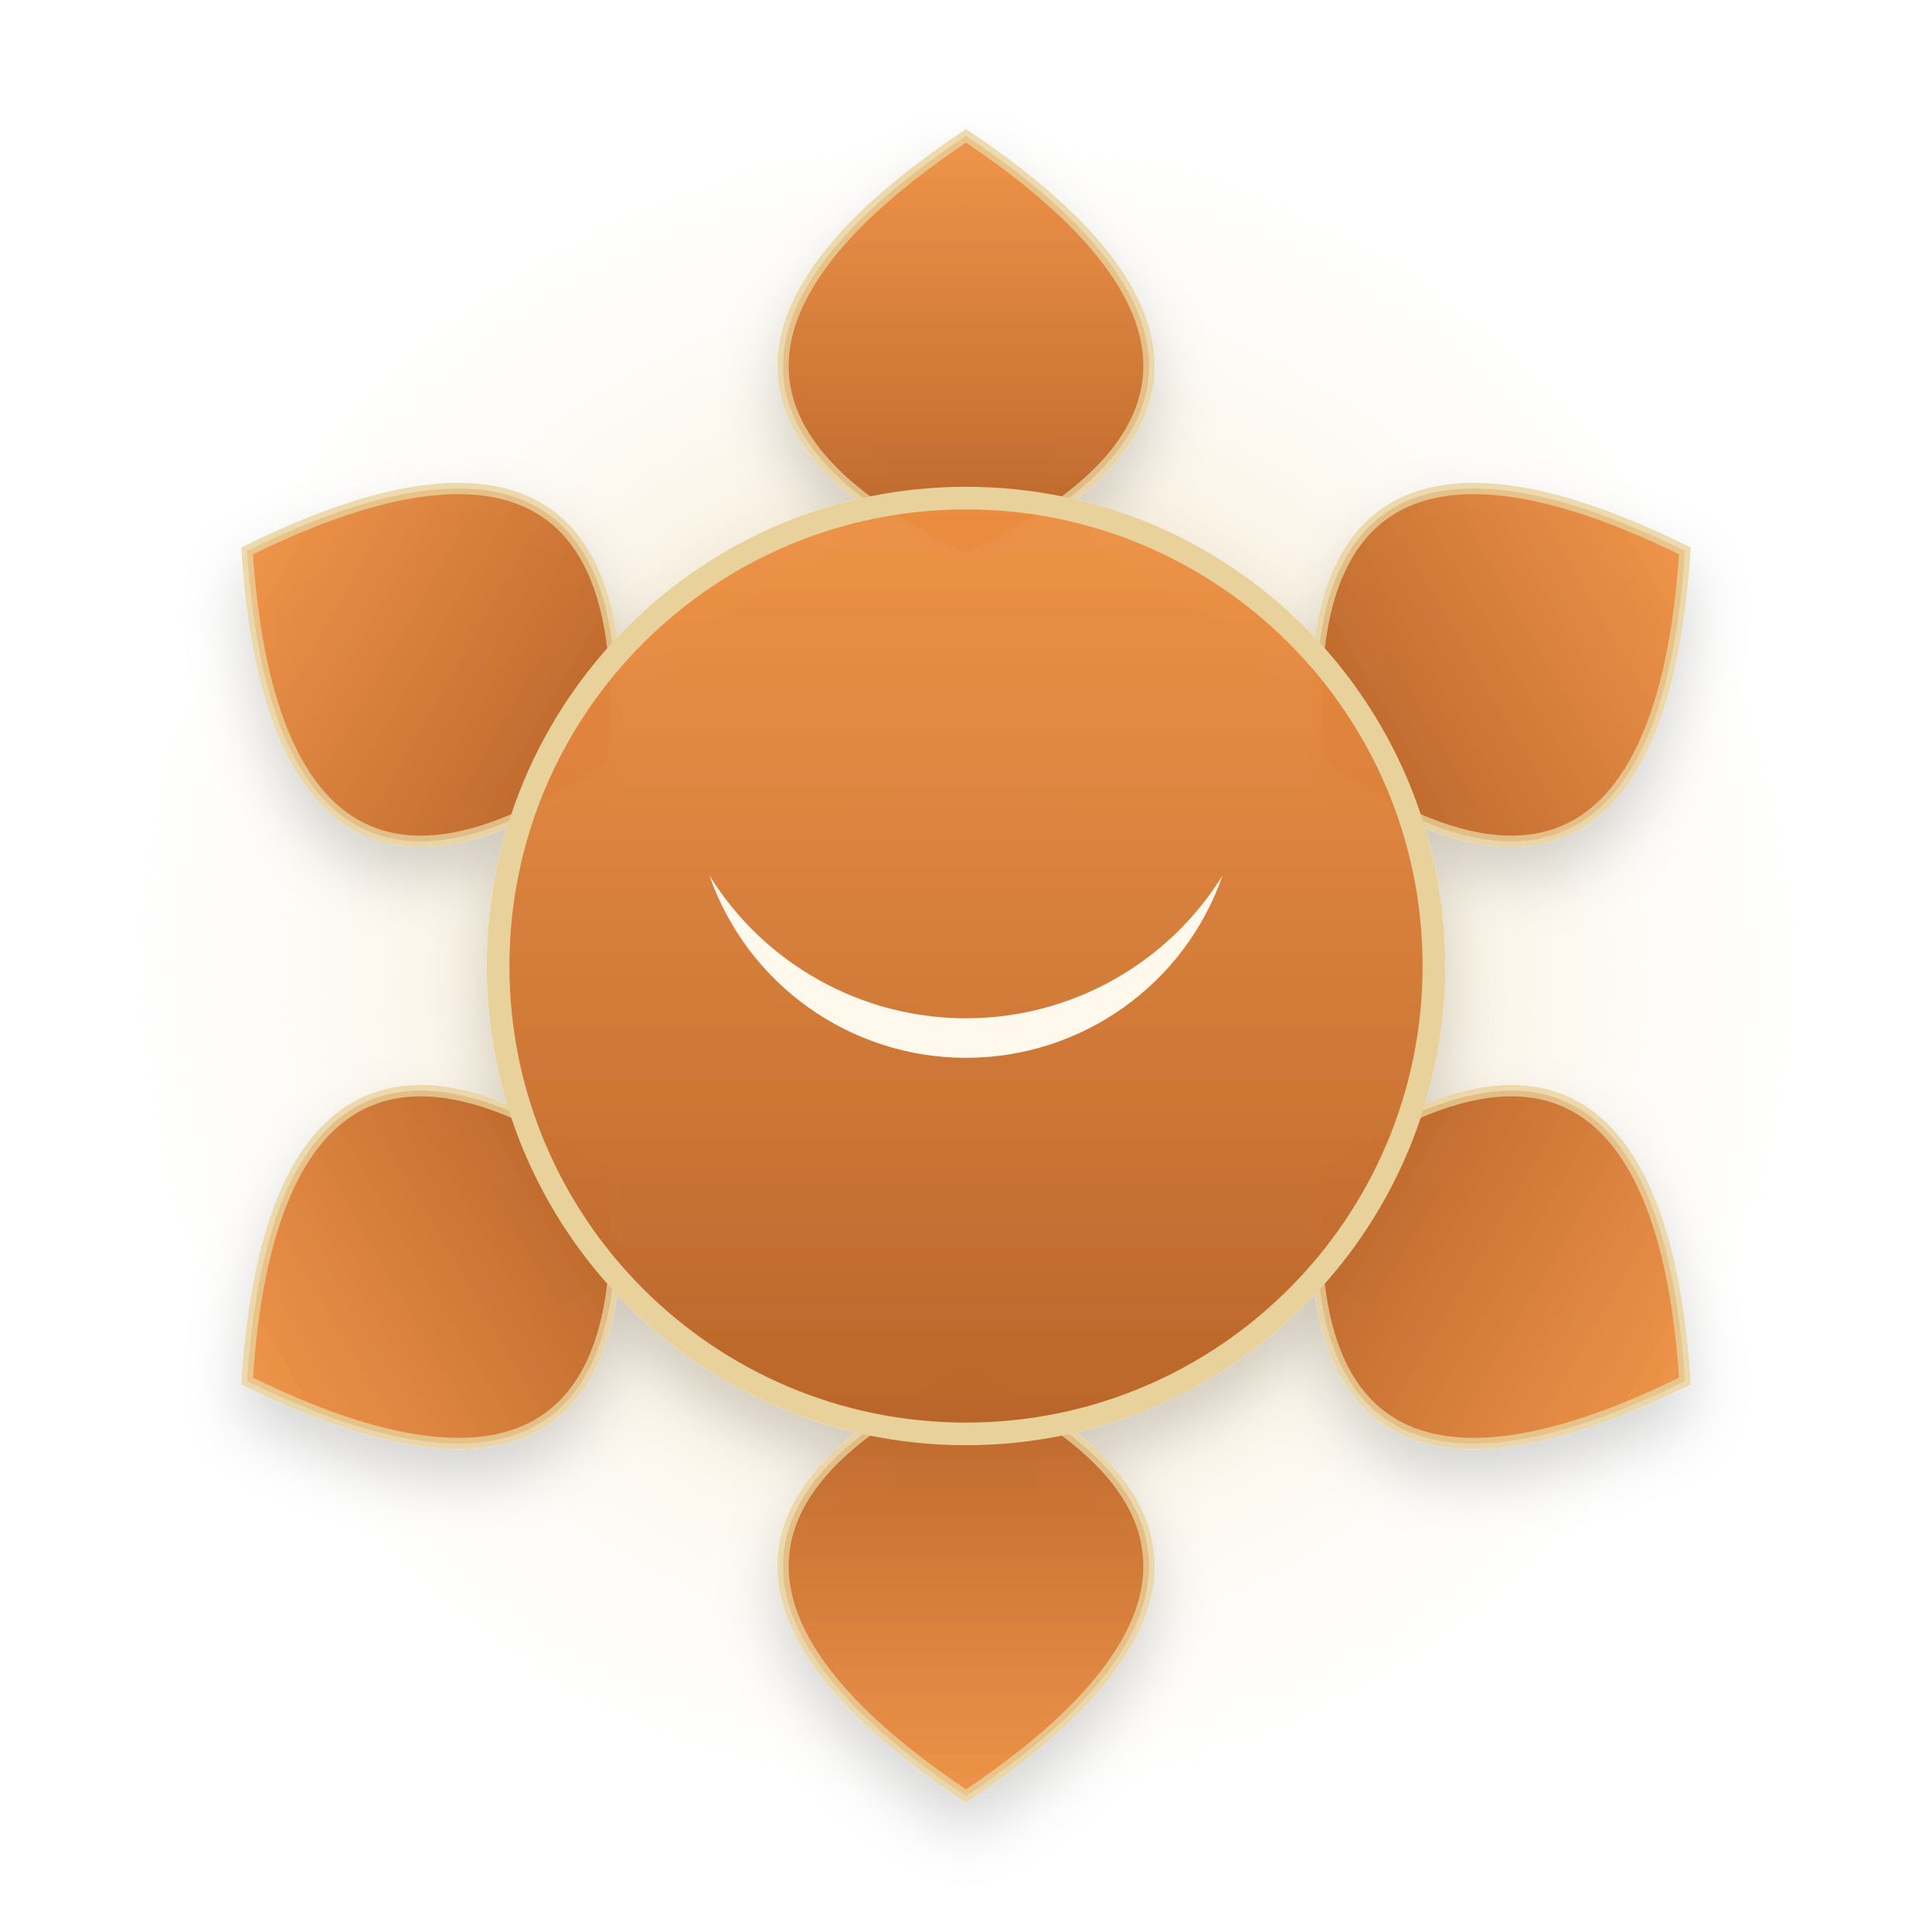
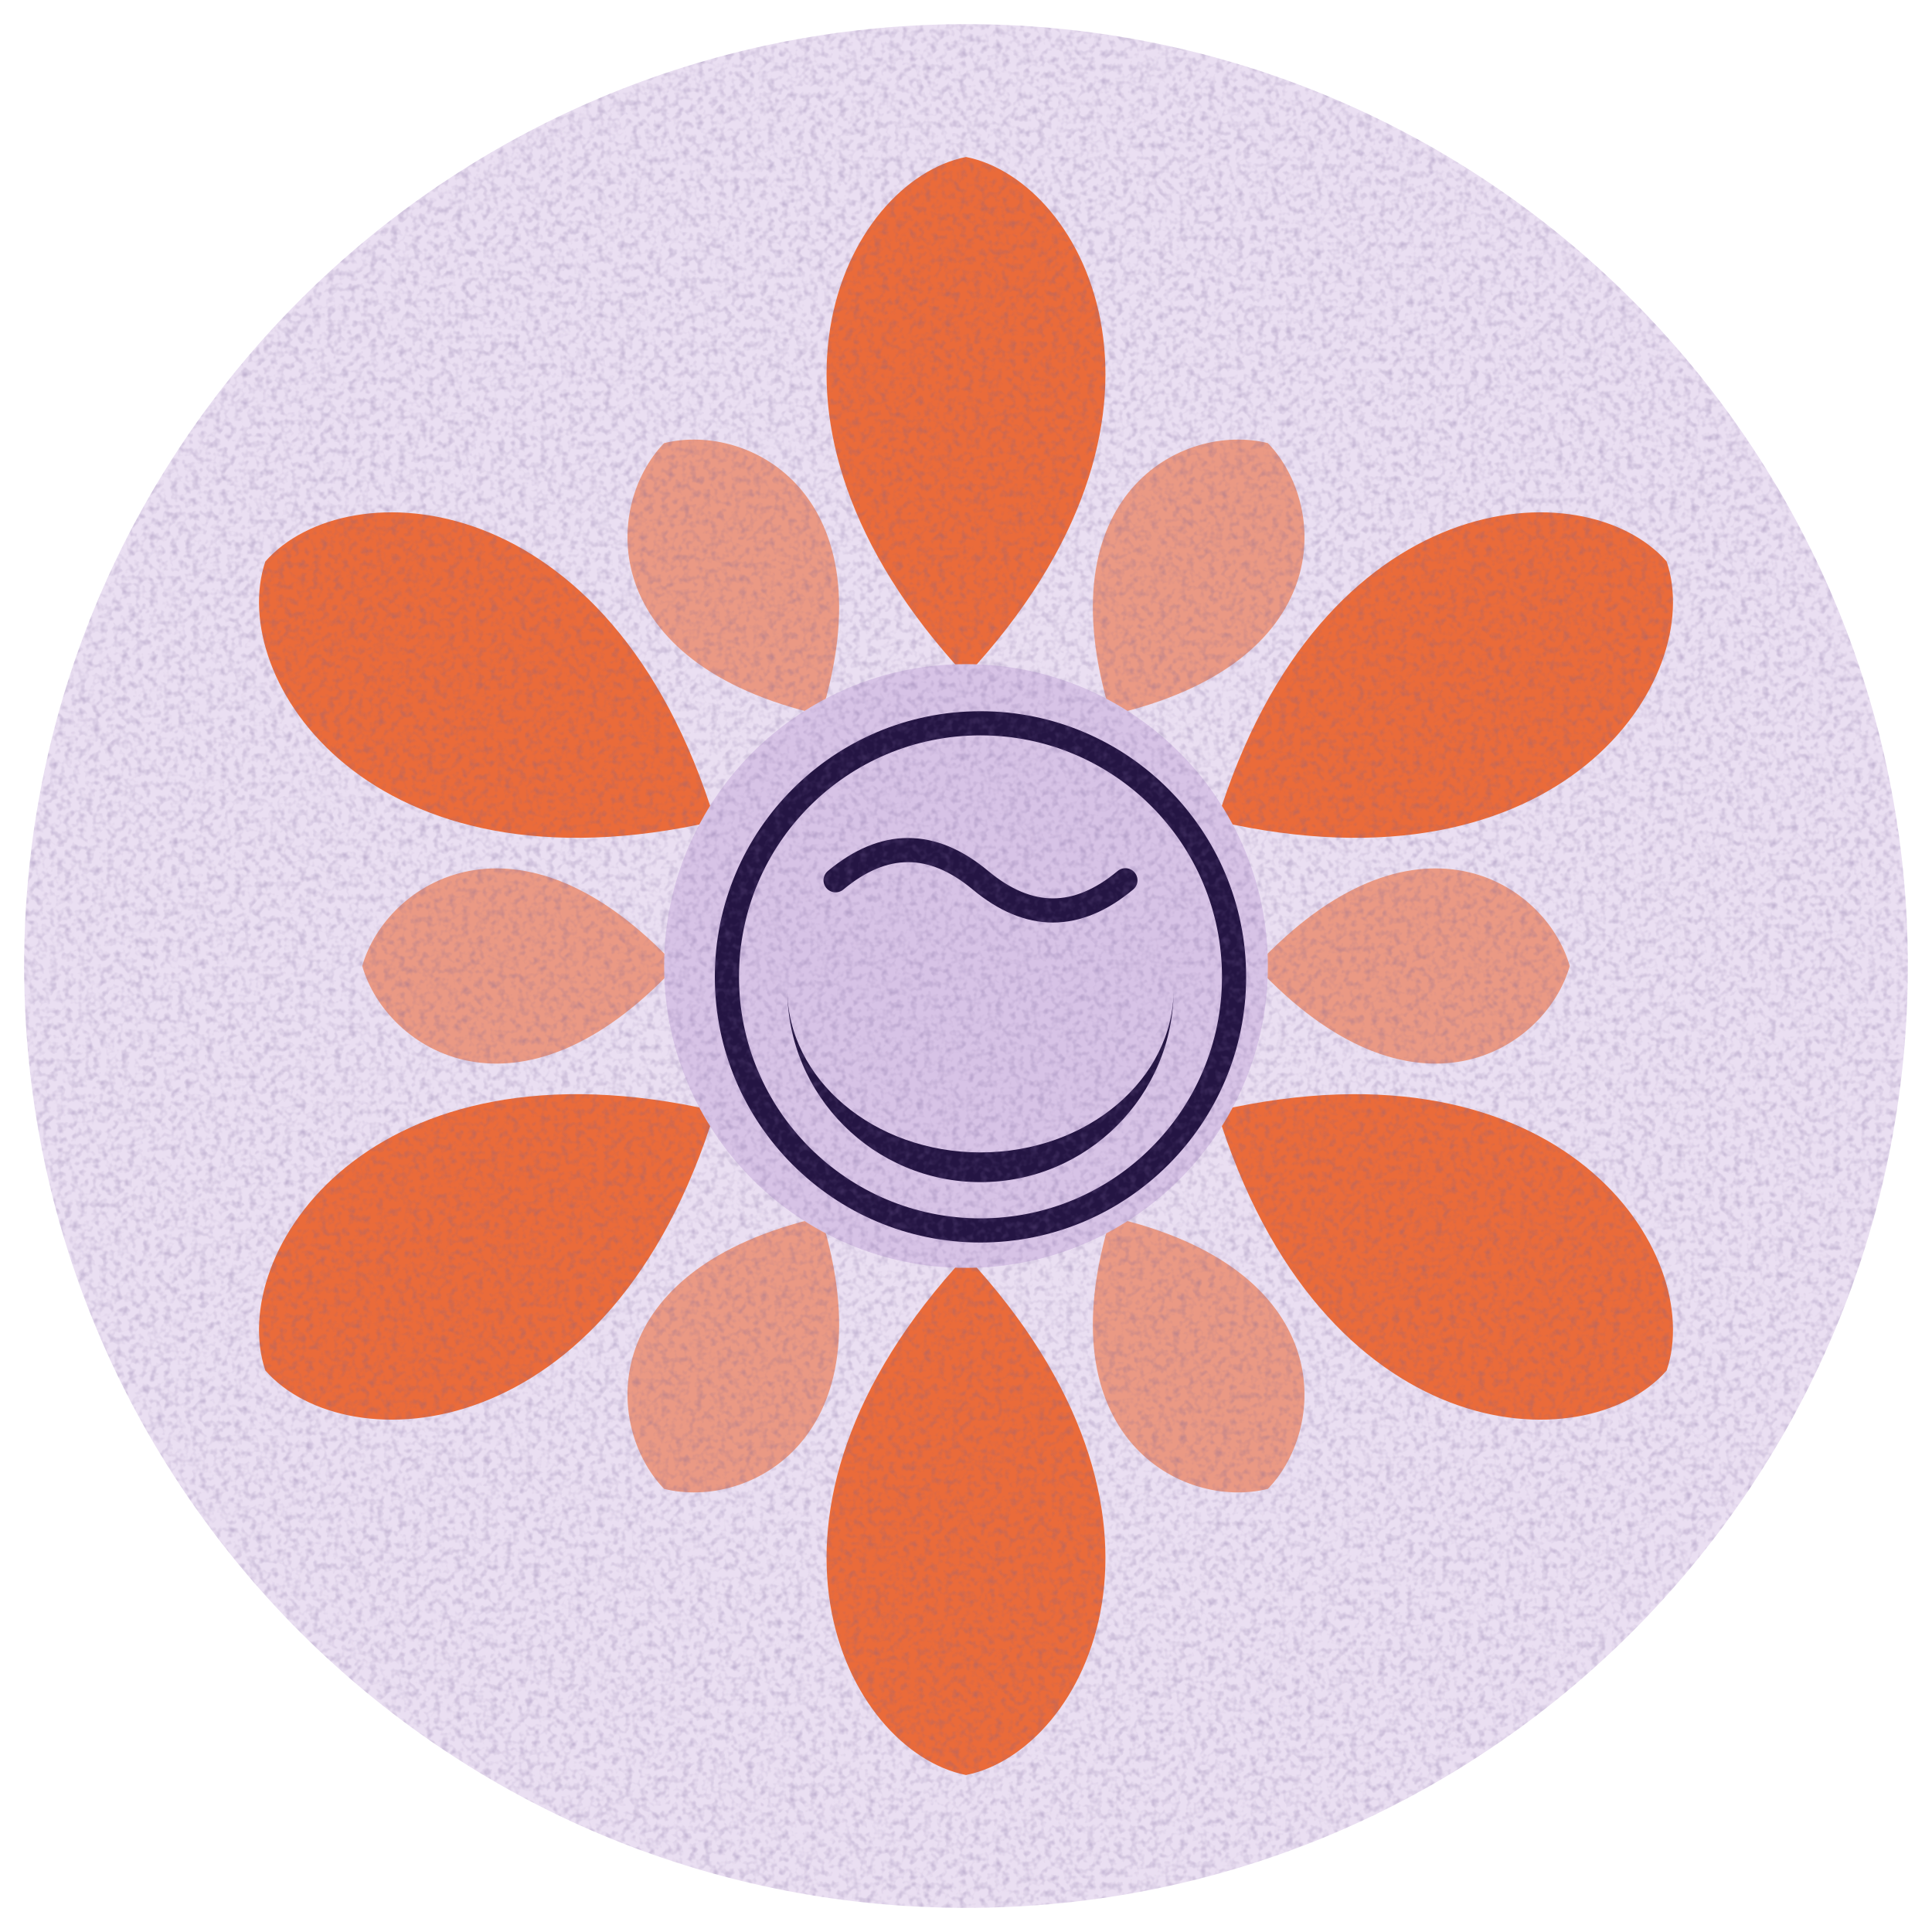
- <svg xmlns="http://www.w3.org/2000/svg" width="256" height="256" viewBox="0 0 256 256" role="img" aria-labelledby="title desc">
+ <svg xmlns="http://www.w3.org/2000/svg" width="320" height="320" viewBox="0 0 320 320" role="img" aria-labelledby="ch-sacral-t ch-sacral-d">
  <defs>
-     <radialGradient id="halo">
-       <stop stop-color="#fff" stop-opacity=".92" />
-       <stop offset=".55" stop-color="#F6E6C7" stop-opacity=".45" />
-       <stop offset="1" stop-color="#fff" stop-opacity="0" />
-     </radialGradient>
-     <linearGradient id="petal" x1="0" y1="0" x2="0" y2="1">
-       <stop stop-color="#EE8F43" stop-opacity=".95" />
-       <stop offset="1" stop-color="#B9652A" />
-     </linearGradient>
-     <filter id="shadow" x="-20%" y="-20%" width="140%" height="150%">
-       <feGaussianBlur in="SourceAlpha" stdDeviation="4" />
-       <feOffset dy="4" />
-       <feComponentTransfer>
-         <feFuncA type="linear" slope=".17" />
-       </feComponentTransfer>
-       <feMerge>
-         <feMergeNode />
-         <feMergeNode in="SourceGraphic" />
-       </feMerge>
+     <clipPath id="ch-sacral-clip">
+       <circle cx="160" cy="160" r="156" />
+     </clipPath>
+     <filter id="ch-sacral-grain" x="0" y="0" width="100%" height="100%">
+       <feTurbulence type="fractalNoise" baseFrequency=".85" numOctaves="2" seed="63" />
+       <feColorMatrix type="matrix" values="0 0 0 0 .17 0 0 0 0 .11 0 0 0 0 .29 0 0 0 -1.4 .78" />
    </filter>
  </defs>
-   <circle cx="128" cy="128" r="122" fill="url(#halo)" />
-   <g filter="url(#shadow)">
-     <path transform="rotate(0.00 128 128)" d="M128 74C86.0 54.4 107.0 32.0 128 18C149.0 32.0 170.0 54.4 128 74Z" fill="url(#petal)" stroke="#E8D19B" stroke-width="1.5" stroke-opacity=".8" />
-     <path transform="rotate(60.00 128 128)" d="M128 74C86.0 54.4 107.0 32.0 128 18C149.0 32.0 170.0 54.4 128 74Z" fill="url(#petal)" stroke="#E8D19B" stroke-width="1.5" stroke-opacity=".8" />
-     <path transform="rotate(120.00 128 128)" d="M128 74C86.0 54.4 107.0 32.0 128 18C149.0 32.0 170.0 54.4 128 74Z" fill="url(#petal)" stroke="#E8D19B" stroke-width="1.5" stroke-opacity=".8" />
-     <path transform="rotate(180.00 128 128)" d="M128 74C86.0 54.4 107.0 32.0 128 18C149.0 32.0 170.0 54.4 128 74Z" fill="url(#petal)" stroke="#E8D19B" stroke-width="1.5" stroke-opacity=".8" />
-     <path transform="rotate(240.00 128 128)" d="M128 74C86.0 54.4 107.0 32.0 128 18C149.0 32.0 170.0 54.4 128 74Z" fill="url(#petal)" stroke="#E8D19B" stroke-width="1.5" stroke-opacity=".8" />
-     <path transform="rotate(300.00 128 128)" d="M128 74C86.0 54.4 107.0 32.0 128 18C149.0 32.0 170.0 54.4 128 74Z" fill="url(#petal)" stroke="#E8D19B" stroke-width="1.5" stroke-opacity=".8" />
-     <circle cx="128" cy="128" r="62" fill="url(#petal)" stroke="#E8D19B" stroke-width="3" />
-     <path d="M94 116a36 36 0 0 0 68 0a40 40 0 0 1-68 0Z" fill="#FFF8EC" />
+   <g clip-path="url(#ch-sacral-clip)">
+     <g fill="#EADFF2">
+       <circle cx="160" cy="160" r="156" />
+     </g>
+     <g style="mix-blend-mode:multiply">
+       <path transform="rotate(0 160 160)" d="M160 112 C120 69 140 30 160 26 C180 30 200 69 160 112Z" fill="#FF7A3D" />
+       <path transform="rotate(60 160 160)" d="M160 112 C120 69 140 30 160 26 C180 30 200 69 160 112Z" fill="#FF7A3D" />
+       <path transform="rotate(120 160 160)" d="M160 112 C120 69 140 30 160 26 C180 30 200 69 160 112Z" fill="#FF7A3D" />
+       <path transform="rotate(180 160 160)" d="M160 112 C120 69 140 30 160 26 C180 30 200 69 160 112Z" fill="#FF7A3D" />
+       <path transform="rotate(240 160 160)" d="M160 112 C120 69 140 30 160 26 C180 30 200 69 160 112Z" fill="#FF7A3D" />
+       <path transform="rotate(300 160 160)" d="M160 112 C120 69 140 30 160 26 C180 30 200 69 160 112Z" fill="#FF7A3D" />
+       <g transform="rotate(30 160 160)">
+         <path transform="rotate(0 160 160)" d="M160 112 C132 86 146 64 160 60 C174 64 188 86 160 112Z" fill="#FF7A3D" opacity=".6" />
+         <path transform="rotate(60 160 160)" d="M160 112 C132 86 146 64 160 60 C174 64 188 86 160 112Z" fill="#FF7A3D" opacity=".6" />
+         <path transform="rotate(120 160 160)" d="M160 112 C132 86 146 64 160 60 C174 64 188 86 160 112Z" fill="#FF7A3D" opacity=".6" />
+         <path transform="rotate(180 160 160)" d="M160 112 C132 86 146 64 160 60 C174 64 188 86 160 112Z" fill="#FF7A3D" opacity=".6" />
+         <path transform="rotate(240 160 160)" d="M160 112 C132 86 146 64 160 60 C174 64 188 86 160 112Z" fill="#FF7A3D" opacity=".6" />
+         <path transform="rotate(300 160 160)" d="M160 112 C132 86 146 64 160 60 C174 64 188 86 160 112Z" fill="#FF7A3D" opacity=".6" />
+       </g>
+       <circle cx="160" cy="160" r="50" fill="#EADFF2" />
+     </g>
+     <g style="mix-blend-mode:multiply" transform="translate(2.4 1.8)">
+       <circle cx="160" cy="160" r="42" fill="none" stroke="#2B1B4A" stroke-width="4" stroke-linejoin="round" stroke-linecap="round" />
+       <path d="M128 162 A32 32 0 0 0 192 162 A26 22 0 0 1 128 162Z" fill="#2B1B4A" />
+       <path d="M136 144 q12 -10 24 0 t24 0" fill="none" stroke="#2B1B4A" stroke-width="4" stroke-linejoin="round" stroke-linecap="round" />
+     </g>
+     <rect width="320" height="320" filter="url(#ch-sacral-grain)" opacity=".5" />
  </g>
</svg>
